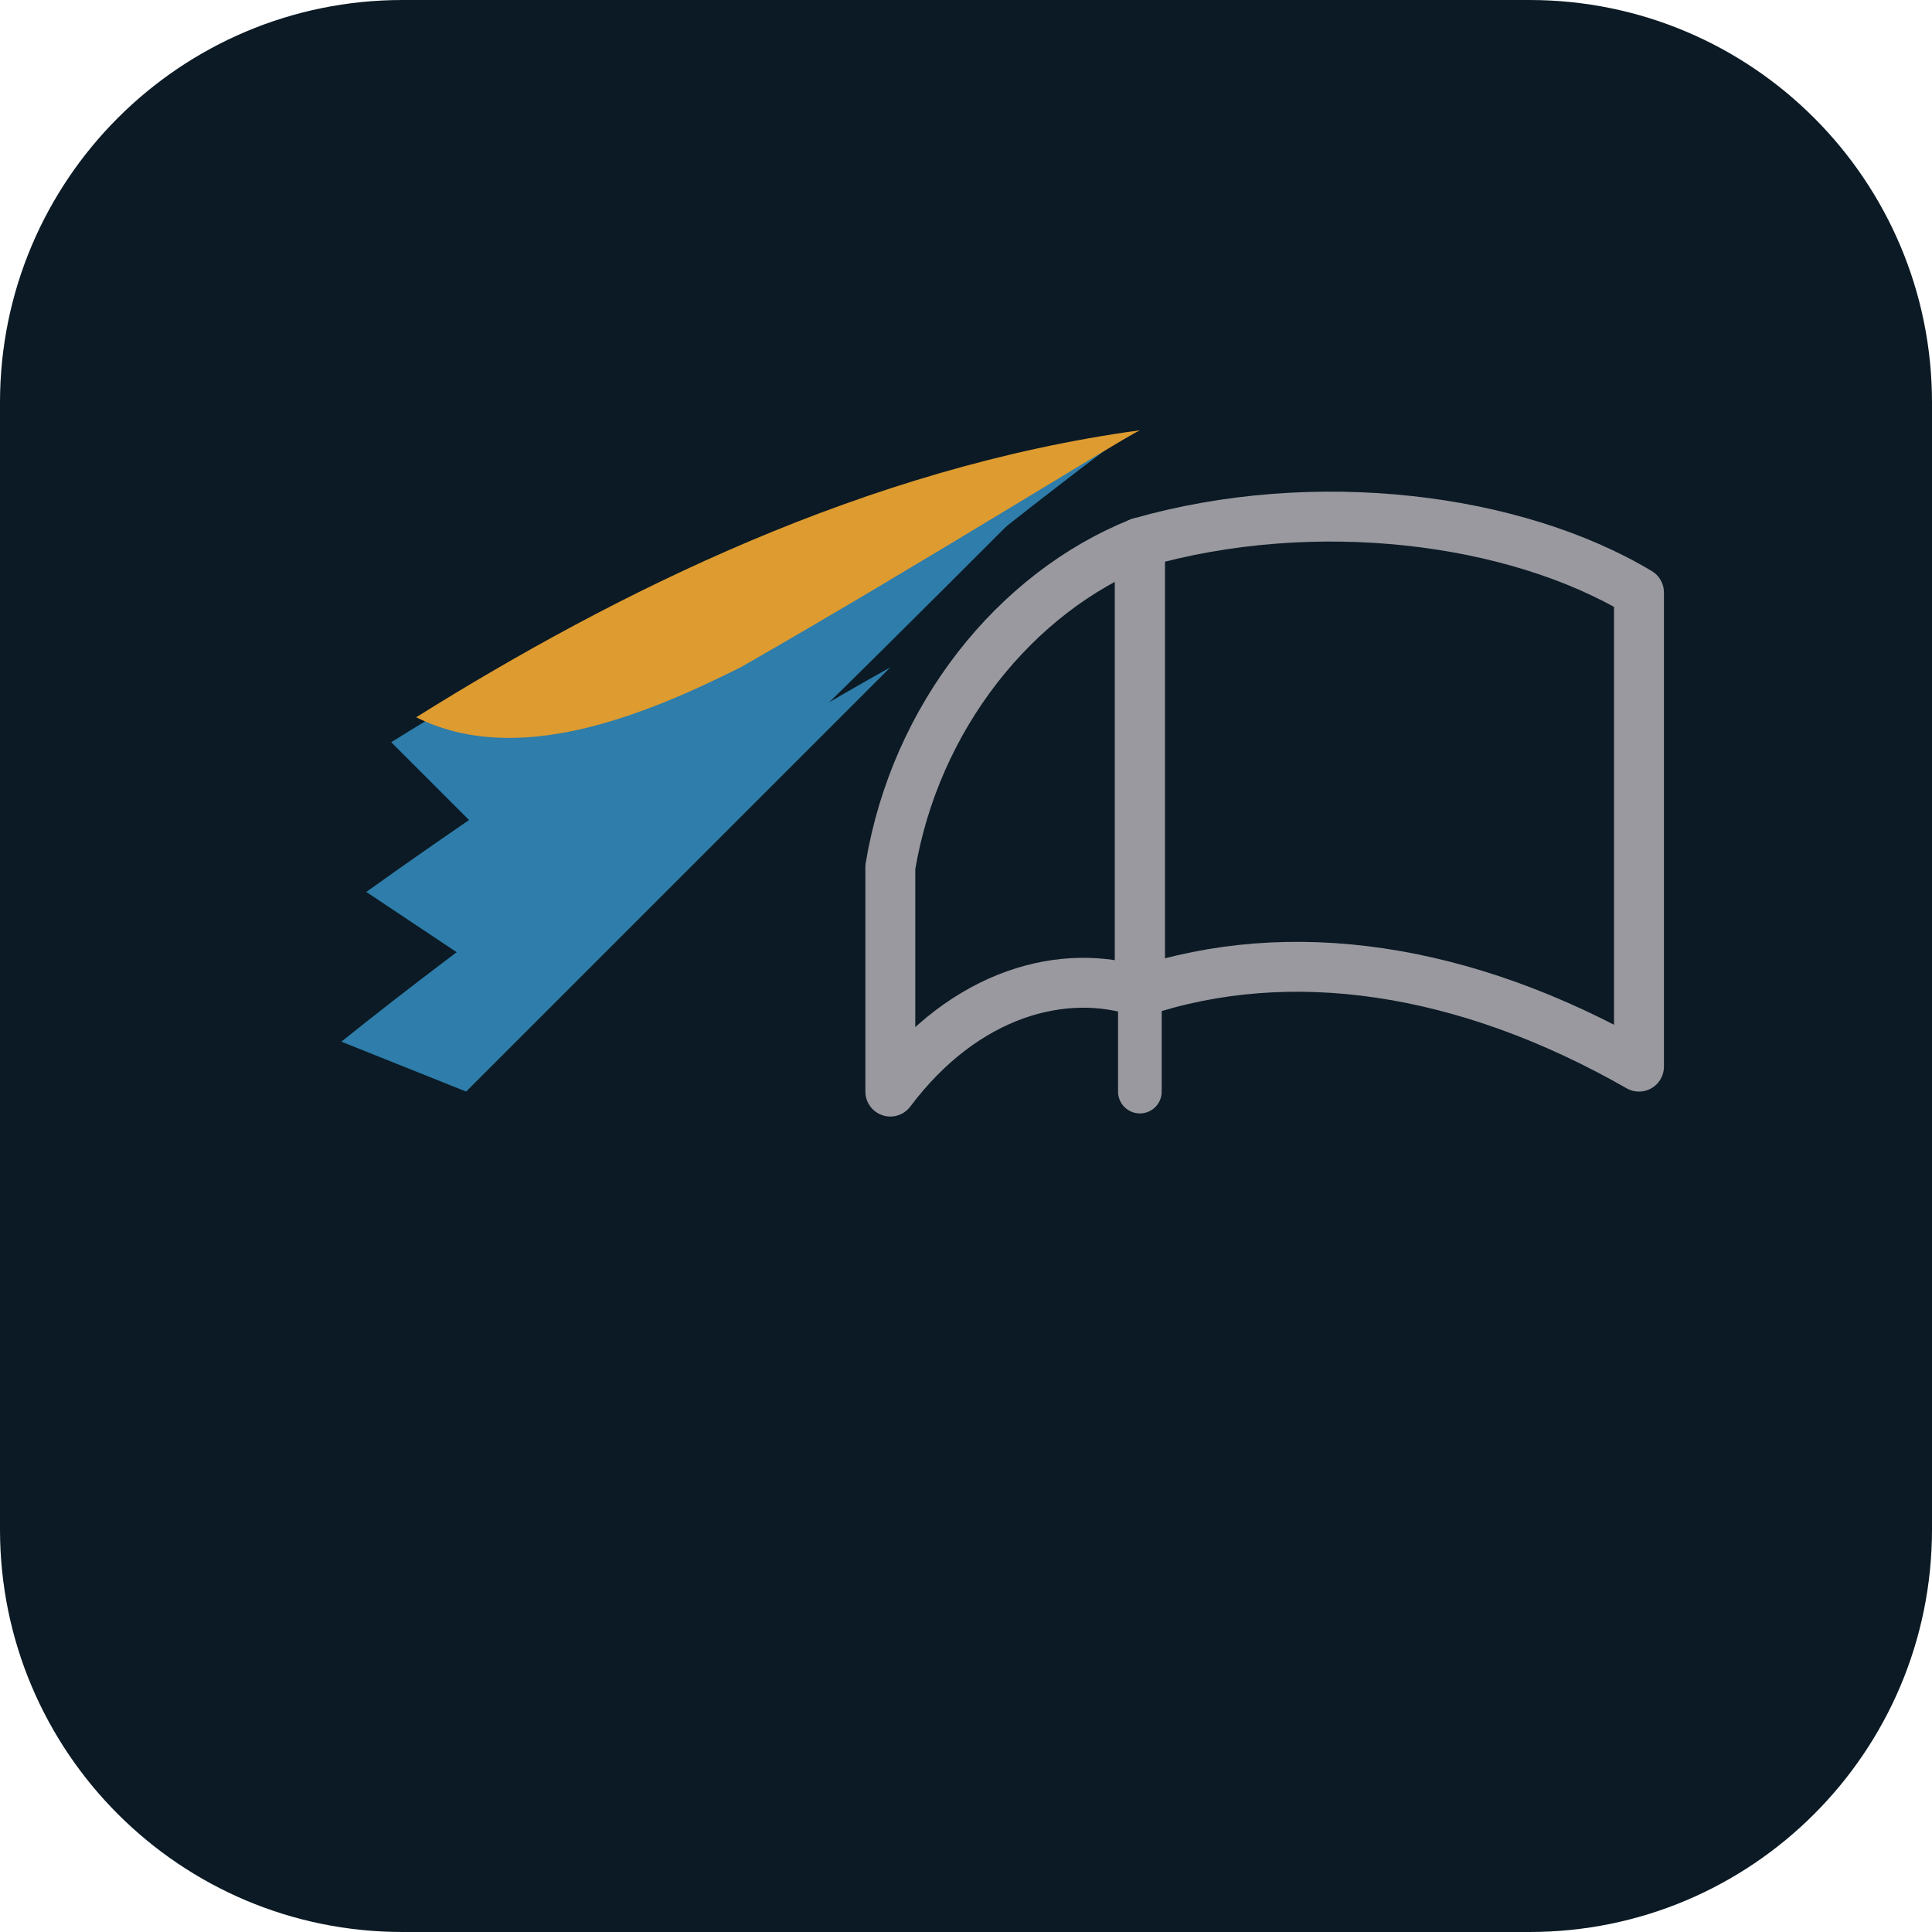
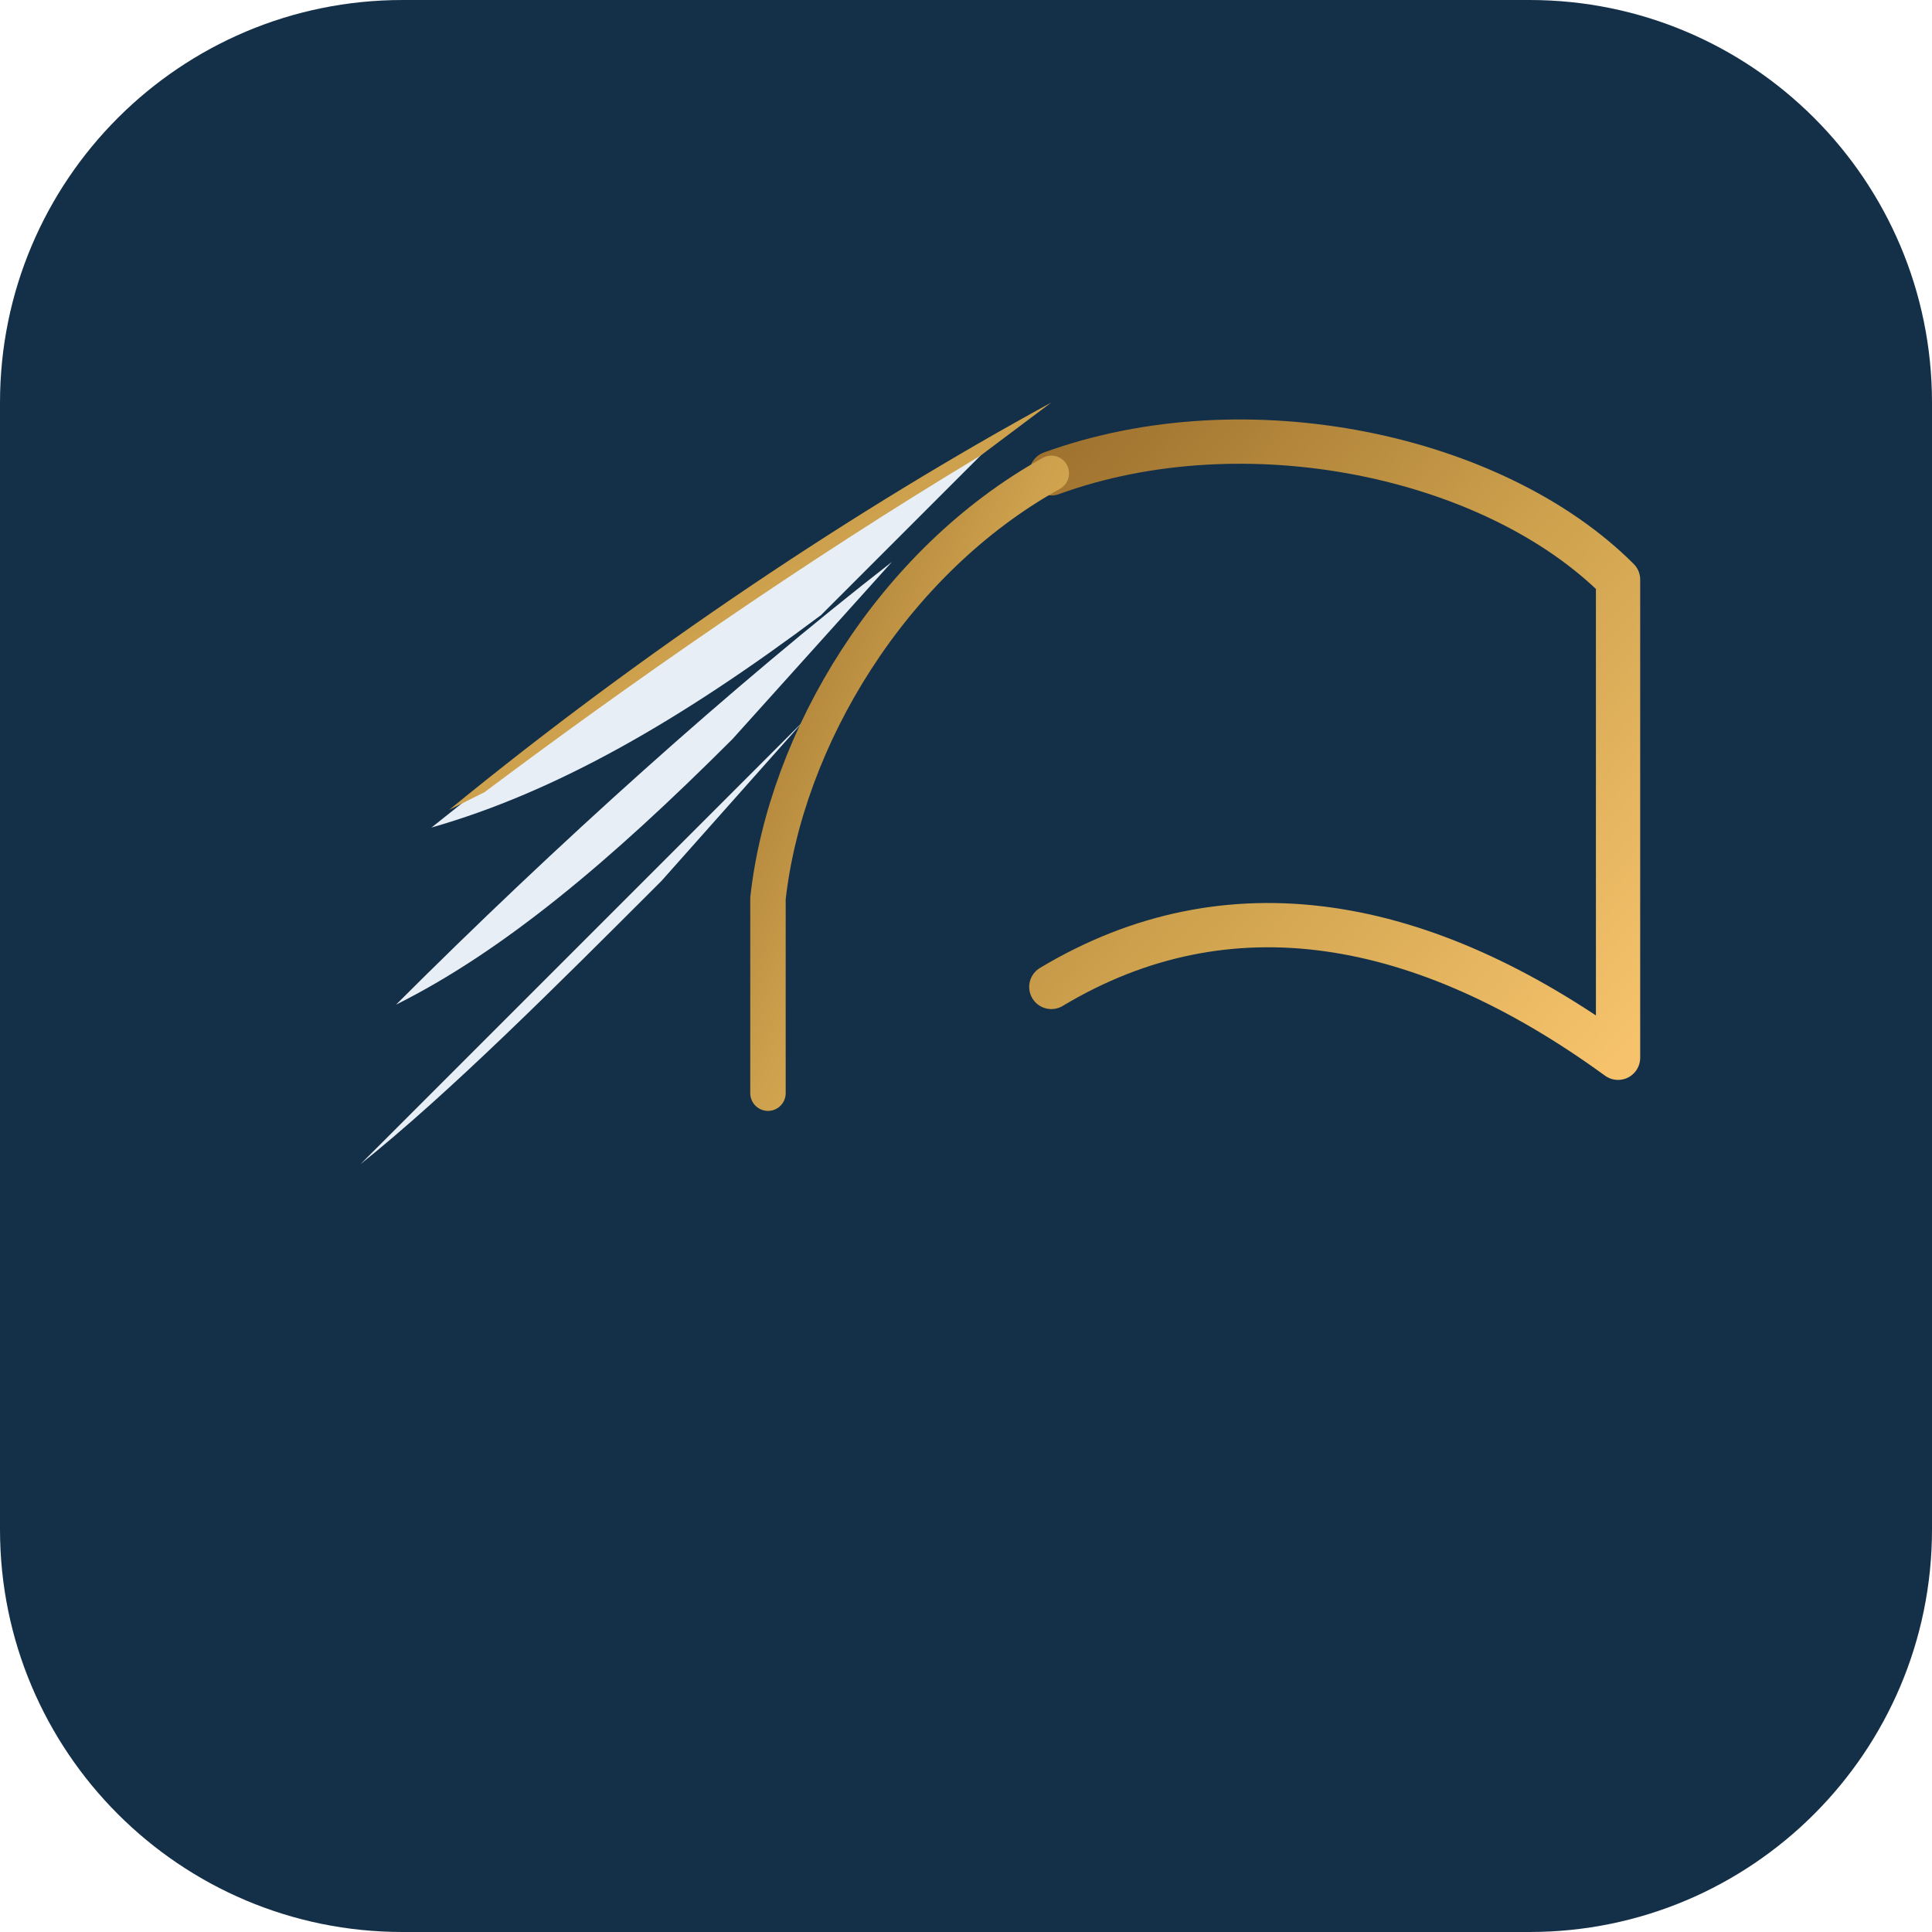
<svg xmlns="http://www.w3.org/2000/svg" viewBox="0 0 96 96" fill="none" role="img" aria-label="AviatorPass">
-   <rect width="96" height="96" rx="20" fill="#0B1A24" />
-   <g transform="translate(12,22) scale(0.62)">
-     <path d="M8 48C18 40 34 28 52 18C40 30 28 42 18 52L8 48Z" fill="#2E7DAA" />
-     <path d="M10 36C24 26 42 14 62 6C48 20 34 34 22 44L10 36Z" fill="#2E7DAA" />
-     <path d="M12 24C28 14 48 4 70 0C54 12 38 26 24 36L12 24Z" fill="#2E7DAA" />
-     <path d="M14 22C30 12 50 2 72 -1C70 0 54 10 40 18C32 22 22 26 14 22Z" fill="#DD9B30" />
-     <path d="M72 8C86 4 102 6 112 12V50C98 42 84 40 72 44V8Z" fill="none" stroke="#9A99A0" stroke-width="4" stroke-linejoin="round" />
-     <path d="M72 8C62 12 54 22 52 34V52C58 44 66 42 72 44V8Z" fill="none" stroke="#9A99A0" stroke-width="4" stroke-linejoin="round" />
-     <path d="M72 44V52" stroke="#9A99A0" stroke-width="3.5" stroke-linecap="round" />
+   <defs>
+     <linearGradient id="g" x1="0%" y1="0%" x2="100%" y2="100%">
+       <stop offset="0%" stop-color="#9E712E" />
+       <stop offset="48%" stop-color="#CCA04C" />
+       <stop offset="100%" stop-color="#F6C36C" />
+     </linearGradient>
+   </defs>
+   <rect width="96" height="96" rx="20" fill="#143048" />
+   <g transform="translate(10,20) scale(0.44)">
+     <path fill="#E8EEF5" d="M18 86 C34 70 52 52 68 36 L52 54 C40 66 28 78 18 86 Z" />
+     <path fill="#E8EEF5" d="M22 68 C40 50 60 32 78 18 L60 38 C46 52 34 62 22 68 Z" />
+     <path fill="#E8EEF5" d="M26 48 C46 32 68 16 90 4 L70 24 C54 36 40 44 26 48 Z" />
+     <path fill="url(#g)" d="M28 46 C50 28 74 12 96 0 L88 6 C68 18 48 32 32 44 Z" />
+     <path stroke="url(#g)" stroke-width="4.5" stroke-linecap="round" d="M96 8 V78" />
+     <path fill="none" stroke="url(#g)" stroke-width="5" stroke-linejoin="round" stroke-linecap="round" d="M96 8 C118 0 146 6 160 20 V74 C138 58 116 54 96 66" />
+     <path fill="none" stroke="url(#g)" stroke-width="4" stroke-linejoin="round" stroke-linecap="round" d="M96 8 C78 18 66 38 64 56 V78" />
+     <path stroke="url(#g)" stroke-width="4" stroke-linecap="round" d="M96 66 V80" />
  </g>
</svg>
